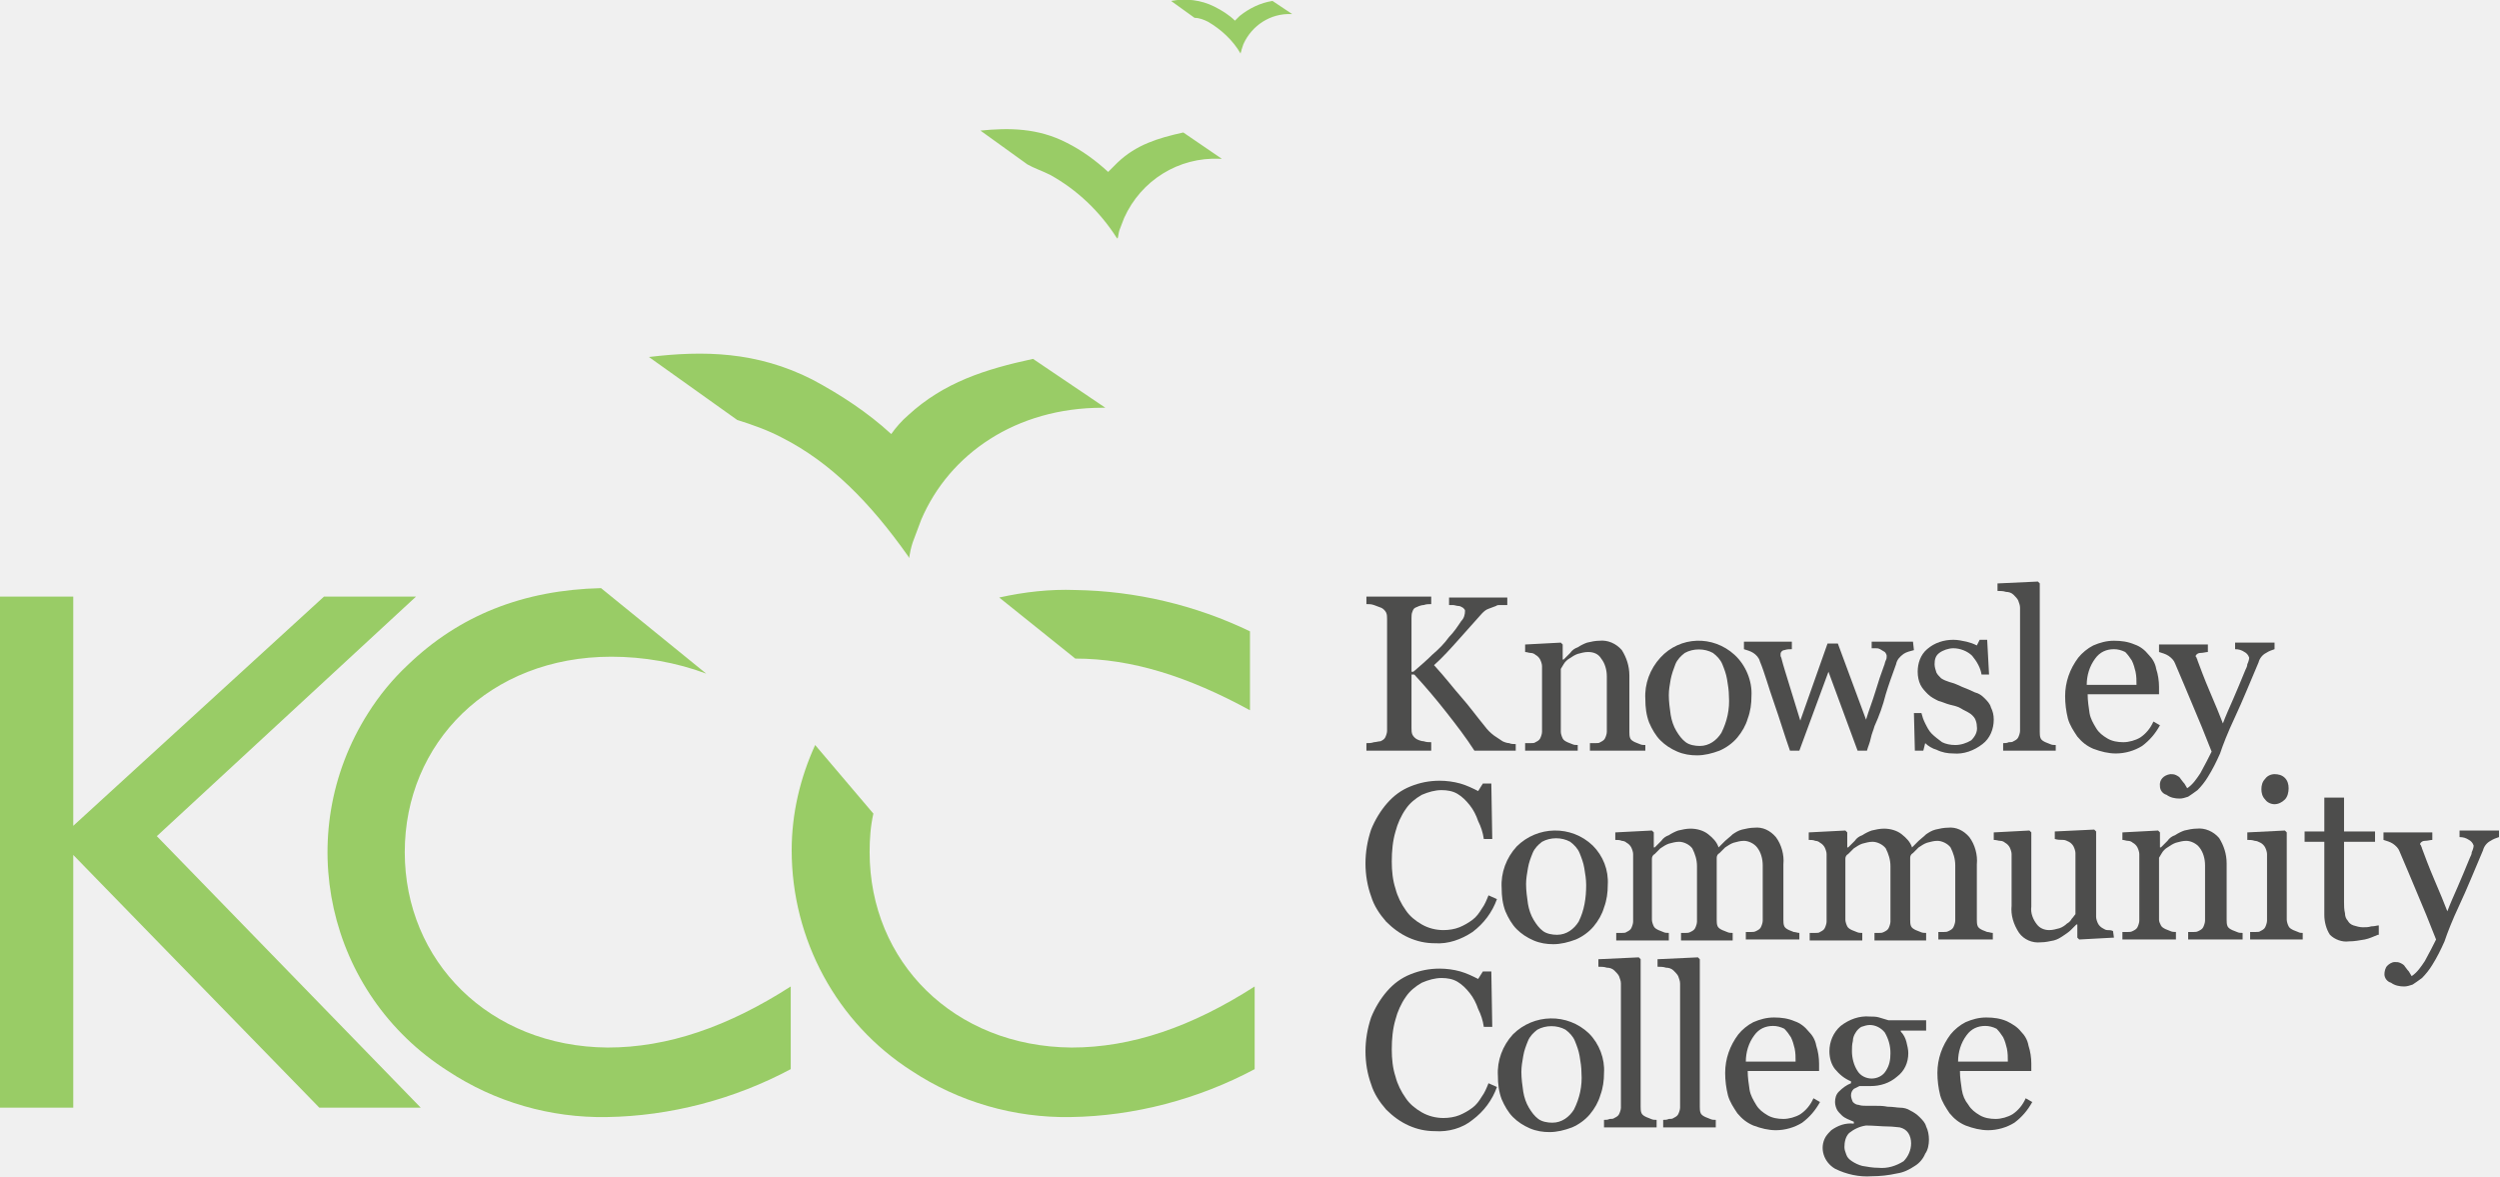
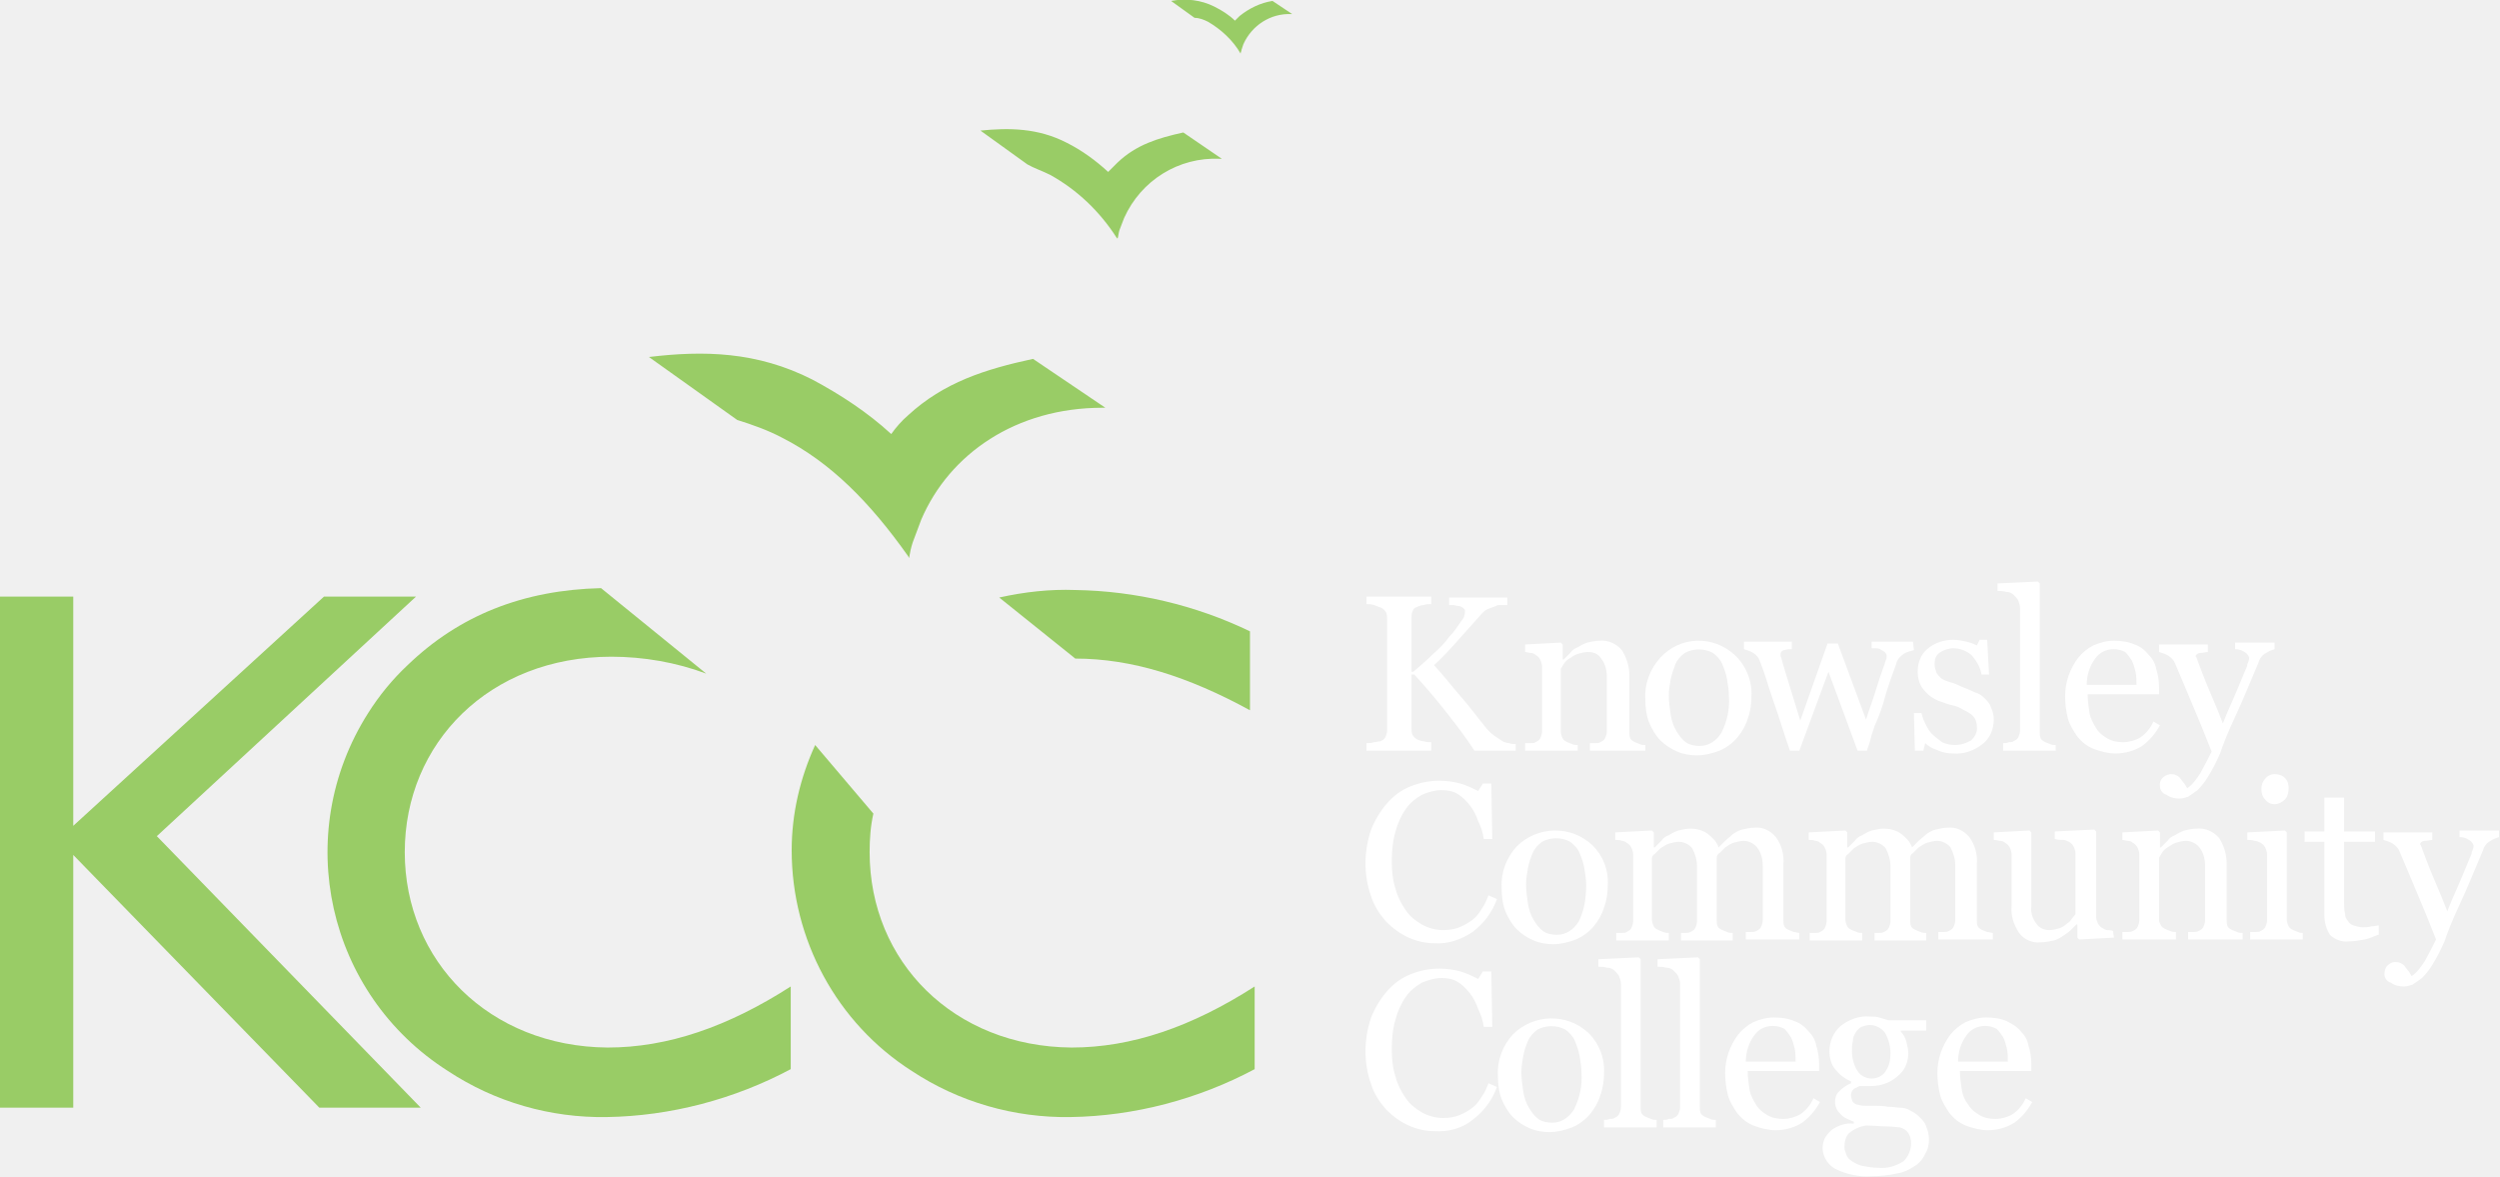
<svg xmlns="http://www.w3.org/2000/svg" version="1.1" id="Layer_1" x="0px" y="0px" viewBox="0 0 266.1 125.2" style="enable-background:new 0 0 266.1 125.2;" xml:space="preserve">
  <style type="text/css">
	.st0{fill:#99CC66;}
- 	.st1{fill:#4D4D4C;}
+ 	.st1{fill:#FFFFFF;}
</style>
  <path class="st0" d="M137.6,1.5h-0.1c-2.2-0.1-4.2,1.2-5.1,3.2l-0.2,0.6c0,0.1-0.1,0.3-0.1,0.4c-0.8-1.4-2.1-2.6-3.5-3.4  c-0.4-0.2-0.9-0.4-1.4-0.4l-2.5-1.8c1.6-0.3,3.2-0.1,4.6,0.6c0.8,0.4,1.6,0.9,2.2,1.5l0.5-0.5c1-0.8,2.2-1.4,3.5-1.6L137.6,1.5z" />
  <path class="st0" d="M133.6,105v8.8c-6,3.2-12.8,5-19.6,5.1c-6,0.1-11.9-1.6-16.9-4.9c-8-5.1-12.8-14-12.8-23.5  c0-3.9,0.9-7.7,2.5-11.2l6.2,7.3c-0.3,1.3-0.4,2.7-0.4,4.1c0,11.7,9,20.7,21.5,20.8C120.5,111.5,126.9,109.3,133.6,105z" />
  <path class="st0" d="M133.1,67.2v8.4c-6.6-3.6-12.6-5.5-18.6-5.5l-8.1-6.5c2.7-0.6,5.4-0.9,8.1-0.8  C120.9,62.9,127.3,64.4,133.1,67.2z" />
  <path class="st0" d="M130.1,16.9h-0.2c-4.4-0.2-8.4,2.3-10.2,6.3l-0.5,1.3c-0.1,0.3-0.1,0.6-0.2,0.9l-0.1-0.1  c-1.8-2.8-4.2-5.1-7.1-6.7c-0.8-0.4-1.7-0.7-2.4-1.1l-5-3.6c3-0.3,6.1-0.3,9.2,1.3c1.6,0.8,3.1,1.9,4.4,3.1l1-1c2-1.9,4.3-2.6,7-3.2  L130.1,16.9z" />
  <path class="st0" d="M117.7,43.4h-0.3c-9.2,0-16.3,4.9-19.3,11.9l-0.9,2.4c-0.2,0.6-0.3,1.1-0.4,1.7l-0.1-0.2  c-4.1-5.8-8.3-10-13.4-12.6c-1.5-0.8-3.2-1.4-4.8-1.9L69.1,38c5.8-0.7,11.5-0.6,17.4,2.4c3,1.6,5.9,3.5,8.4,5.8  c0.5-0.7,1.1-1.4,1.8-2c3.8-3.5,8.2-4.9,13.3-6L117.7,43.4z" />
  <path class="st0" d="M84.2,105v8.8c-6,3.2-12.8,5-19.6,5.1c-6,0.1-11.9-1.6-16.9-4.9c-12.9-8.2-16.7-25.2-8.5-38.1  c1.2-1.9,2.6-3.6,4.2-5.1c5.5-5.3,12.3-8,20.6-8.2l11.2,9.1c-3.2-1.2-6.7-1.8-10.1-1.8c-13,0-22,9.2-22,20.8s9,20.7,21.6,20.8  C71.1,111.5,77.5,109.3,84.2,105z" />
  <polygon class="st0" points="16.7,89 44.8,117.9 34,117.9 7.8,91 7.8,117.9 0,117.9 0,63.5 7.8,63.5 7.8,87.9 34.5,63.5 44.3,63.5   " />
  <path class="st1" d="M161.6,79.9H157c-0.9-1.4-1.9-2.7-3-4.1s-2.2-2.7-3.4-4h-0.3v5.7c0,0.2,0,0.5,0.1,0.7s0.3,0.4,0.5,0.5  s0.5,0.2,0.7,0.2c0.3,0.1,0.5,0.1,0.8,0.1v0.9h-6.9v-0.8c0.3,0,0.5,0,0.8-0.1c0.2,0,0.5-0.1,0.7-0.1c0.2-0.1,0.4-0.2,0.5-0.4  c0.1-0.2,0.2-0.5,0.2-0.7V65.9c0-0.2,0-0.5-0.1-0.7s-0.3-0.4-0.5-0.5c-0.3-0.1-0.5-0.2-0.8-0.3c-0.3-0.1-0.5-0.1-0.8-0.1v-0.8h6.9  v0.8c-0.3,0-0.5,0-0.8,0.1c-0.2,0-0.5,0.1-0.7,0.2c-0.3,0.1-0.4,0.2-0.5,0.5c-0.1,0.2-0.1,0.5-0.1,0.7v5.7h0.2  c0.7-0.6,1.4-1.2,2-1.8c0.7-0.6,1.3-1.2,1.8-1.9c0.5-0.5,0.9-1.1,1.3-1.7c0.3-0.3,0.4-0.7,0.4-1.1c0-0.1-0.1-0.2-0.2-0.3  c-0.2-0.1-0.3-0.2-0.5-0.2s-0.4-0.1-0.6-0.1h-0.4v-0.8h6.2v0.8h-0.8c-0.1,0-0.3,0-0.4,0.1c-0.3,0.1-0.5,0.2-0.8,0.3  c-0.3,0.1-0.5,0.3-0.7,0.5l-2.5,2.8c-0.8,0.9-1.7,1.9-2.6,2.7c1.2,1.3,2.1,2.5,2.9,3.4s1.6,2,2.5,3.1c0.3,0.4,0.6,0.7,1,1l0.9,0.6  c0.2,0.1,0.5,0.2,0.7,0.2c0.2,0.1,0.5,0.1,0.7,0.1v0.7L161.6,79.9L161.6,79.9z" />
  <path class="st1" d="M174.9,79.9h-5.6v-0.8h0.6c0.2,0,0.4,0,0.5-0.1c0.2-0.1,0.4-0.2,0.5-0.4c0.1-0.2,0.2-0.5,0.2-0.7V72  c0-0.7-0.2-1.4-0.6-1.9c-0.3-0.5-0.8-0.7-1.4-0.7c-0.4,0-0.7,0.1-1.1,0.2c-0.3,0.1-0.6,0.3-0.9,0.5c-0.2,0.1-0.5,0.4-0.6,0.6  s-0.2,0.3-0.3,0.5v6.7c0,0.2,0.1,0.5,0.2,0.7c0.1,0.2,0.3,0.3,0.5,0.4s0.3,0.1,0.5,0.2s0.4,0.1,0.6,0.1v0.6h-5.6v-0.8h0.6  c0.2,0,0.4,0,0.5-0.1c0.2-0.1,0.4-0.2,0.5-0.4c0.1-0.2,0.2-0.5,0.2-0.7v-7c0-0.2-0.1-0.5-0.2-0.7c-0.1-0.2-0.3-0.4-0.5-0.5  c-0.1-0.1-0.3-0.2-0.5-0.2s-0.4-0.1-0.6-0.1v-0.8l3.8-0.2l0.2,0.2v1.6h0.1l0.7-0.7c0.2-0.3,0.5-0.5,0.8-0.6c0.3-0.2,0.7-0.4,1-0.5  c0.4-0.1,0.9-0.2,1.3-0.2c0.9-0.1,1.8,0.3,2.4,1c0.5,0.8,0.8,1.7,0.8,2.7v6c0,0.2,0,0.5,0.1,0.7s0.3,0.3,0.5,0.4s0.3,0.1,0.5,0.2  s0.4,0.1,0.6,0.1v0.6L174.9,79.9L174.9,79.9z" />
  <path class="st1" d="M186.5,74.1c0,0.8-0.1,1.6-0.4,2.4c-0.2,0.7-0.6,1.4-1.1,2s-1.2,1.1-1.9,1.4c-0.8,0.3-1.6,0.5-2.4,0.5  c-0.7,0-1.4-0.1-2.1-0.4c-0.7-0.3-1.3-0.7-1.8-1.2s-0.9-1.2-1.2-1.9c-0.3-0.8-0.4-1.6-0.4-2.5c-0.1-1.6,0.5-3.2,1.6-4.4  c2.1-2.3,5.6-2.4,7.9-0.3C185.9,70.8,186.6,72.5,186.5,74.1z M184.1,74.1c0-0.6-0.1-1.2-0.2-1.8c-0.1-0.6-0.3-1.1-0.5-1.6  s-0.6-0.9-1-1.2c-0.9-0.5-2.1-0.5-3,0c-0.4,0.3-0.8,0.7-1,1.2s-0.4,1.1-0.5,1.6c-0.1,0.6-0.2,1.1-0.2,1.7c0,0.7,0.1,1.4,0.2,2.1  c0.1,0.6,0.3,1.2,0.6,1.7s0.6,0.9,1,1.2c0.4,0.3,1,0.4,1.5,0.4c1,0,1.8-0.6,2.3-1.4C183.9,76.8,184.2,75.5,184.1,74.1z" />
  <path class="st1" d="M203.8,69.2c-0.4,0.1-0.8,0.2-1.1,0.4c-0.4,0.3-0.7,0.6-0.8,1.1c-0.4,1.1-0.8,2.2-1.1,3.2  c-0.3,1.2-0.7,2.3-1.2,3.4c-0.1,0.4-0.3,0.8-0.4,1.3s-0.3,0.9-0.4,1.3h-1l-3.1-8.4l-3.1,8.4h-1c-0.6-1.7-1.1-3.4-1.7-5.1  s-1-3.2-1.5-4.4c-0.1-0.4-0.4-0.7-0.7-0.9c-0.3-0.2-0.7-0.3-1-0.4v-0.8h5.1v0.8c-0.3,0-0.5,0-0.8,0.1c-0.2,0-0.4,0.2-0.4,0.4v0.2  c0,0.1,0.1,0.2,0.1,0.3c0.2,0.8,0.5,1.7,0.8,2.7s0.7,2.3,1.2,3.9l2.9-8.2h1.1l3,8.1c0.3-1,0.7-2,1-3s0.6-1.9,0.9-2.7  c0.1-0.2,0.1-0.4,0.2-0.6c0.1-0.2,0.1-0.3,0.1-0.5c0-0.1-0.1-0.3-0.2-0.4c-0.2-0.1-0.3-0.2-0.5-0.3c-0.2-0.1-0.3-0.1-0.5-0.1h-0.4  v-0.7h4.4L203.8,69.2L203.8,69.2L203.8,69.2z" />
  <path class="st1" d="M211.3,74.3c0.3,0.3,0.6,0.6,0.7,1c0.2,0.4,0.3,0.8,0.3,1.3c0,1-0.4,2-1.2,2.6c-0.9,0.7-2,1.1-3.1,1  c-0.6,0-1.2-0.1-1.8-0.4c-0.4-0.1-0.9-0.4-1.2-0.7l-0.2,0.8h-0.9l-0.1-4h0.8c0.1,0.4,0.2,0.7,0.4,1.1s0.4,0.8,0.7,1.1  c0.3,0.3,0.7,0.6,1.1,0.9c0.4,0.2,0.9,0.3,1.4,0.3c0.6,0,1.2-0.2,1.7-0.5c0.4-0.4,0.7-0.9,0.6-1.5c0-0.3-0.1-0.6-0.2-0.8  c-0.1-0.2-0.4-0.5-0.6-0.6c-0.3-0.2-0.6-0.3-0.9-0.5s-0.8-0.3-1.2-0.4s-0.8-0.3-1.2-0.4c-0.4-0.2-0.8-0.4-1.1-0.7  c-0.3-0.3-0.6-0.6-0.8-1s-0.3-0.9-0.3-1.4c0-0.9,0.3-1.8,1-2.4c0.8-0.7,1.8-1,2.8-1c0.5,0,0.9,0.1,1.4,0.2c0.4,0.1,0.7,0.2,1.1,0.4  l0.3-0.6h0.8l0.2,3.7H211c-0.1-0.7-0.5-1.4-1-2c-0.5-0.5-1.3-0.8-2-0.8c-0.5,0-1.1,0.2-1.5,0.5s-0.5,0.7-0.5,1.2  c0,0.3,0.1,0.6,0.2,0.9c0.1,0.2,0.3,0.4,0.5,0.6c0.3,0.2,0.6,0.3,0.9,0.4c0.4,0.1,0.9,0.3,1.3,0.5c0.5,0.2,1,0.4,1.4,0.6  C210.7,73.8,211,74,211.3,74.3z" />
  <path class="st1" d="M218.9,79.9h-5.6v-0.8c0.2,0,0.4,0,0.6-0.1c0.2,0,0.4,0,0.5-0.1c0.2-0.1,0.4-0.2,0.5-0.4  c0.1-0.2,0.2-0.5,0.2-0.7V64.7c0-0.3-0.1-0.5-0.2-0.8c-0.1-0.2-0.3-0.4-0.5-0.6c-0.2-0.2-0.5-0.3-0.8-0.3c-0.3-0.1-0.6-0.1-0.9-0.1  v-0.8l4.3-0.2l0.2,0.2v15.8c0,0.2,0,0.5,0.1,0.7s0.3,0.3,0.5,0.4s0.3,0.1,0.5,0.2s0.4,0.1,0.6,0.1L218.9,79.9L218.9,79.9L218.9,79.9  z" />
  <path class="st1" d="M230,77.2c-0.5,0.9-1.1,1.6-1.9,2.2c-0.8,0.5-1.8,0.8-2.8,0.8c-0.8,0-1.6-0.2-2.4-0.5c-0.7-0.3-1.2-0.7-1.7-1.3  c-0.4-0.6-0.8-1.2-1-1.9c-0.2-0.8-0.3-1.6-0.3-2.4c0-1.5,0.5-2.9,1.4-4.1c0.4-0.5,1-1,1.6-1.3c0.7-0.3,1.4-0.5,2.2-0.5  s1.5,0.1,2.2,0.4c0.6,0.2,1.1,0.6,1.5,1.1c0.4,0.4,0.7,0.9,0.8,1.5c0.2,0.6,0.3,1.3,0.3,1.9v0.8h-7.6c0,0.7,0.1,1.3,0.2,2  c0.1,0.6,0.4,1.1,0.7,1.6s0.7,0.8,1.2,1.1c0.5,0.3,1.1,0.4,1.7,0.4c0.6,0,1.3-0.2,1.8-0.5c0.6-0.4,1.1-1,1.4-1.7L230,77.2z   M227.5,72.9c0-0.5,0-0.9-0.1-1.4c-0.1-0.4-0.2-0.8-0.4-1.2c-0.2-0.3-0.4-0.6-0.7-0.9c-0.4-0.2-0.8-0.3-1.2-0.3c-0.8,0-1.5,0.3-2,1  c-0.6,0.8-0.9,1.8-0.9,2.8H227.5L227.5,72.9z" />
  <path class="st1" d="M230,83.7c-0.1-0.7,0.4-1.2,1.1-1.3l0,0c0.2,0,0.4,0,0.6,0.1c0.2,0.1,0.4,0.2,0.5,0.4c0.1,0.1,0.2,0.3,0.4,0.5  c0.1,0.2,0.2,0.3,0.3,0.5c0.6-0.4,1-1,1.4-1.6c0.5-0.9,0.9-1.7,1.2-2.3c-0.7-1.8-1.4-3.5-2-4.9s-1.2-2.9-1.9-4.5  c-0.1-0.3-0.4-0.6-0.7-0.8c-0.3-0.2-0.7-0.3-1-0.4v-0.8h5.2v0.8c-0.2,0-0.5,0.1-0.8,0.1c-0.2,0-0.4,0.1-0.5,0.3c0,0.1,0,0.1,0.1,0.2  c0,0.1,0.1,0.2,0.1,0.3c0.3,0.8,0.7,1.9,1.3,3.3s1.1,2.6,1.4,3.4c0.3-0.8,0.7-1.7,1.1-2.6s0.8-1.9,1.3-3.1c0.1-0.2,0.2-0.4,0.2-0.6  c0.1-0.2,0.2-0.5,0.2-0.7c-0.1-0.3-0.3-0.5-0.5-0.6c-0.3-0.2-0.6-0.3-1-0.3v-0.7h4.2v0.7c-0.3,0.1-0.6,0.2-0.9,0.4  c-0.4,0.2-0.7,0.6-0.8,1c-0.9,2.1-1.7,4.1-2.5,5.8s-1.3,3-1.6,3.9c-0.4,0.9-0.8,1.7-1.3,2.5c-0.3,0.5-0.7,1-1.1,1.4  c-0.4,0.3-0.7,0.5-1,0.7c-0.3,0.1-0.6,0.2-0.9,0.2c-0.5,0-1-0.1-1.4-0.4C230.3,84.5,230,84.1,230,83.7z" />
  <path class="st1" d="M152.8,100.4c-1,0-1.9-0.2-2.8-0.6c-0.9-0.4-1.7-1-2.4-1.7c-0.7-0.8-1.3-1.7-1.6-2.7c-0.4-1.1-0.6-2.3-0.6-3.5  s0.2-2.4,0.6-3.6c0.4-1,1-2,1.7-2.8s1.5-1.4,2.5-1.8s2-0.6,3.1-0.6c0.7,0,1.5,0.1,2.2,0.3c0.7,0.2,1.3,0.5,1.9,0.8l0.5-0.8h0.9  l0.1,5.9H158c-0.1-0.7-0.3-1.3-0.6-1.9c-0.2-0.6-0.5-1.2-0.9-1.7s-0.8-0.9-1.3-1.2c-0.5-0.3-1.1-0.4-1.7-0.4c-0.7,0-1.4,0.2-2.1,0.5  c-0.7,0.4-1.3,0.9-1.7,1.5c-0.5,0.7-0.9,1.6-1.1,2.4c-0.3,1-0.4,2.1-0.4,3.2c0,1,0.1,2,0.4,2.9c0.2,0.8,0.6,1.6,1.1,2.3  c0.4,0.6,1,1.1,1.7,1.5s1.5,0.6,2.3,0.6c0.6,0,1.2-0.1,1.7-0.3c0.5-0.2,1-0.5,1.4-0.8s0.7-0.7,1-1.2c0.3-0.4,0.5-0.9,0.7-1.4  l0.9,0.4c-0.5,1.4-1.4,2.6-2.6,3.5C155.6,100,154.2,100.5,152.8,100.4z" />
  <path class="st1" d="M171.2,94.2c0,0.8-0.1,1.6-0.4,2.4c-0.2,0.7-0.6,1.4-1.1,2s-1.2,1.1-1.9,1.4c-0.8,0.3-1.6,0.5-2.4,0.5  c-0.7,0-1.4-0.1-2.1-0.4c-0.7-0.3-1.3-0.7-1.8-1.2s-0.9-1.2-1.2-1.9c-0.3-0.8-0.4-1.6-0.4-2.5c-0.1-1.6,0.5-3.2,1.6-4.4  c2.2-2.2,5.8-2.3,8.1-0.1C170.7,91.1,171.3,92.6,171.2,94.2z M168.9,94.2c0-0.6-0.1-1.2-0.2-1.8c-0.1-0.6-0.3-1.1-0.5-1.6  s-0.6-0.9-1-1.2c-0.9-0.5-2.1-0.5-3,0c-0.4,0.3-0.8,0.7-1,1.2s-0.4,1-0.5,1.6s-0.2,1.1-0.2,1.7c0,0.7,0.1,1.4,0.2,2.1  c0.1,0.6,0.3,1.2,0.6,1.7s0.6,0.9,1,1.2c0.4,0.3,1,0.4,1.5,0.4c1,0,1.8-0.6,2.3-1.4C168.7,96.9,168.9,95.6,168.9,94.2z" />
  <path class="st1" d="M191.5,100h-5.6v-0.8h0.6c0.2,0,0.3,0,0.5-0.1s0.4-0.2,0.5-0.4c0.1-0.2,0.2-0.5,0.2-0.7v-5.9  c0-0.7-0.2-1.4-0.6-1.9c-0.3-0.4-0.9-0.7-1.4-0.7c-0.4,0-0.7,0.1-1.1,0.2c-0.3,0.1-0.6,0.3-0.9,0.5l-0.6,0.6  c-0.2,0.1-0.3,0.3-0.3,0.5v6.6c0,0.2,0,0.5,0.1,0.7s0.3,0.3,0.5,0.4s0.3,0.1,0.5,0.2s0.4,0.1,0.6,0.1v0.8H179v-0.8h0.5  c0.2,0,0.3,0,0.5-0.1s0.4-0.2,0.5-0.4c0.1-0.2,0.2-0.5,0.2-0.7v-5.9c0-0.7-0.2-1.3-0.5-1.9c-0.3-0.4-0.9-0.7-1.4-0.7  c-0.4,0-0.7,0.1-1.1,0.2c-0.3,0.1-0.6,0.3-0.9,0.5l-0.6,0.6c-0.2,0.1-0.3,0.3-0.3,0.5v6.5c0,0.2,0.1,0.5,0.2,0.7  c0.1,0.2,0.3,0.3,0.5,0.4s0.3,0.1,0.5,0.2s0.4,0.1,0.6,0.1v0.8h-5.6v-0.8h0.6c0.2,0,0.4,0,0.5-0.1c0.2-0.1,0.4-0.2,0.5-0.4  c0.1-0.2,0.2-0.5,0.2-0.7v-7.2c0-0.2-0.1-0.5-0.2-0.7c-0.1-0.2-0.3-0.4-0.5-0.5c-0.1-0.1-0.3-0.2-0.5-0.2c-0.2-0.1-0.5-0.1-0.7-0.1  v-0.8l3.9-0.2l0.2,0.2v1.6h0.1l0.7-0.7c0.2-0.3,0.5-0.5,0.8-0.6c0.3-0.2,0.7-0.4,1-0.5c0.4-0.1,0.9-0.2,1.3-0.2  c0.7,0,1.4,0.2,1.9,0.6s0.9,0.8,1.1,1.4l0.7-0.7c0.2-0.2,0.5-0.4,0.8-0.7c0.3-0.2,0.6-0.4,1-0.5s0.9-0.2,1.3-0.2  c0.9-0.1,1.7,0.3,2.3,1c0.6,0.8,0.9,1.9,0.8,2.9v5.9c0,0.2,0,0.5,0.1,0.7s0.3,0.3,0.5,0.4s0.3,0.1,0.5,0.2c0.2,0,0.4,0.1,0.6,0.1  v0.7H191.5z" />
  <path class="st1" d="M212,100h-5.6v-0.8h0.6c0.2,0,0.3,0,0.5-0.1s0.4-0.2,0.5-0.4c0.1-0.2,0.2-0.5,0.2-0.7v-5.9  c0-0.7-0.2-1.3-0.5-1.9c-0.3-0.4-0.9-0.7-1.4-0.7c-0.4,0-0.7,0.1-1.1,0.2c-0.3,0.1-0.6,0.3-0.9,0.5l-0.6,0.6  c-0.2,0.1-0.3,0.3-0.3,0.5v6.6c0,0.2,0,0.5,0.1,0.7s0.3,0.3,0.5,0.4s0.3,0.1,0.5,0.2s0.4,0.1,0.6,0.1v0.8h-5.5v-0.8h0.5  c0.2,0,0.3,0,0.5-0.1s0.4-0.2,0.5-0.4c0.1-0.2,0.2-0.5,0.2-0.7v-5.9c0-0.7-0.2-1.3-0.5-1.9c-0.3-0.4-0.9-0.7-1.4-0.7  c-0.4,0-0.7,0.1-1.1,0.2c-0.3,0.1-0.6,0.3-0.9,0.5l-0.6,0.6c-0.2,0.1-0.3,0.3-0.3,0.5v6.5c0,0.2,0.1,0.5,0.2,0.7  c0.1,0.2,0.3,0.3,0.5,0.4s0.3,0.1,0.5,0.2s0.4,0.1,0.6,0.1v0.8h-5.6v-0.8h0.6c0.2,0,0.4,0,0.5-0.1c0.2-0.1,0.4-0.2,0.5-0.4  c0.1-0.2,0.2-0.5,0.2-0.7v-7.2c0-0.2-0.1-0.5-0.2-0.7c-0.1-0.2-0.3-0.4-0.5-0.5c-0.1-0.1-0.3-0.2-0.5-0.2c-0.2-0.1-0.5-0.1-0.7-0.1  v-0.8l3.9-0.2l0.2,0.2v1.6h0.1l0.7-0.7c0.2-0.3,0.5-0.5,0.8-0.6c0.3-0.2,0.7-0.4,1-0.5c0.4-0.1,0.9-0.2,1.3-0.2  c0.7,0,1.4,0.2,1.9,0.6s0.9,0.8,1.1,1.4l0.7-0.7c0.2-0.2,0.5-0.4,0.8-0.7c0.3-0.2,0.6-0.4,1-0.5s0.9-0.2,1.3-0.2  c0.9-0.1,1.7,0.3,2.3,1c0.6,0.8,0.9,1.9,0.8,2.9v5.9c0,0.2,0,0.5,0.1,0.7s0.3,0.3,0.5,0.4s0.3,0.1,0.5,0.2c0.2,0,0.4,0.1,0.6,0.1  v0.7H212z" />
  <path class="st1" d="M225.1,99.8l-3.7,0.2l-0.2-0.2v-1.4h-0.1l-0.6,0.6c-0.2,0.2-0.5,0.4-0.8,0.6s-0.6,0.4-1,0.5  c-0.5,0.1-0.9,0.2-1.4,0.2c-0.9,0.1-1.8-0.3-2.3-1c-0.6-0.9-0.9-1.9-0.8-2.9v-5.5c0-0.2-0.1-0.5-0.2-0.7c-0.1-0.2-0.3-0.4-0.5-0.5  c-0.1-0.1-0.3-0.2-0.5-0.2s-0.4-0.1-0.7-0.1v-0.8l3.8-0.2l0.2,0.2v7.9c-0.1,0.7,0.2,1.4,0.6,1.9c0.3,0.4,0.8,0.6,1.3,0.6  c0.4,0,0.7-0.1,1.1-0.2c0.3-0.1,0.6-0.3,0.8-0.5c0.2-0.1,0.4-0.3,0.5-0.5c0.2-0.2,0.3-0.4,0.4-0.5v-6.5c0-0.2-0.1-0.5-0.2-0.7  c-0.1-0.2-0.3-0.4-0.5-0.5s-0.4-0.2-0.6-0.2c-0.3,0-0.6,0-0.9-0.1v-0.8l4.2-0.2l0.2,0.2v9.1c0,0.2,0.1,0.5,0.2,0.7  c0.1,0.2,0.3,0.4,0.5,0.5s0.3,0.2,0.5,0.2s0.4,0,0.6,0.1L225.1,99.8L225.1,99.8L225.1,99.8z" />
  <path class="st1" d="M238.7,100H233v-0.8h0.6c0.2,0,0.3,0,0.5-0.1s0.4-0.2,0.5-0.4c0.1-0.2,0.2-0.5,0.2-0.7v-5.9  c0-0.7-0.2-1.4-0.6-1.9c-0.3-0.4-0.9-0.7-1.4-0.7c-0.4,0-0.7,0.1-1.1,0.2c-0.3,0.1-0.6,0.3-0.9,0.5c-0.2,0.1-0.5,0.4-0.6,0.6  s-0.2,0.3-0.3,0.5v6.6c0,0.2,0.1,0.4,0.2,0.6c0.1,0.2,0.3,0.3,0.5,0.4s0.3,0.1,0.5,0.2s0.4,0.1,0.6,0.1v0.8H226v-0.8h0.6  c0.2,0,0.3,0,0.5-0.1s0.4-0.2,0.5-0.4c0.1-0.2,0.2-0.5,0.2-0.7v-7.1c0-0.2-0.1-0.5-0.2-0.7c-0.1-0.2-0.3-0.4-0.5-0.5  c-0.1-0.1-0.3-0.2-0.5-0.2s-0.4-0.1-0.6-0.1v-0.8l3.8-0.2l0.2,0.2v1.6h0.1l0.7-0.7c0.2-0.3,0.5-0.5,0.8-0.6c0.3-0.2,0.7-0.4,1-0.5  c0.4-0.1,0.9-0.2,1.3-0.2c0.9-0.1,1.8,0.3,2.4,1c0.5,0.8,0.8,1.7,0.8,2.7v6c0,0.2,0,0.5,0.1,0.7s0.3,0.3,0.5,0.4s0.3,0.1,0.5,0.2  s0.4,0.1,0.6,0.1v0.7L238.7,100L238.7,100z" />
  <path class="st1" d="M245.2,100h-5.6v-0.8h0.6c0.2,0,0.4,0,0.5-0.1c0.2-0.1,0.4-0.2,0.5-0.4c0.1-0.2,0.2-0.5,0.2-0.7v-7.1  c0-0.2-0.1-0.5-0.2-0.7c-0.1-0.2-0.3-0.4-0.5-0.5s-0.4-0.2-0.6-0.2c-0.3-0.1-0.5-0.1-0.8-0.1v-0.8l4-0.2l0.2,0.2v9.3  c0,0.2,0.1,0.5,0.2,0.7c0.1,0.2,0.3,0.3,0.5,0.4s0.3,0.1,0.5,0.2s0.3,0.1,0.5,0.1L245.2,100L245.2,100L245.2,100z M243.7,83.9  c0,0.4-0.1,0.9-0.4,1.2c-0.3,0.3-0.7,0.5-1.1,0.5c-0.4,0-0.8-0.2-1-0.5c-0.3-0.3-0.4-0.7-0.4-1.1s0.1-0.8,0.4-1.1  c0.2-0.3,0.6-0.5,1-0.5s0.8,0.1,1.1,0.4C243.6,83.1,243.7,83.5,243.7,83.9L243.7,83.9z" />
  <path class="st1" d="M253.2,99.5c-0.5,0.2-0.9,0.4-1.4,0.5c-0.6,0.1-1.1,0.2-1.7,0.2c-0.7,0.1-1.5-0.2-2-0.7  c-0.4-0.6-0.6-1.4-0.6-2.1v-7.8h-2.1v-1.1h2.1v-3.6h2.1v3.6h3.3v1.1h-3.3V96c0,0.4,0,0.8,0.1,1.2c0,0.3,0.1,0.6,0.3,0.8  c0.1,0.2,0.3,0.4,0.6,0.5s0.7,0.2,1,0.2s0.6,0,0.9-0.1c0.4,0,0.6-0.1,0.8-0.1v1H253.2L253.2,99.5z" />
  <path class="st1" d="M253.9,103.7c0-0.3,0.1-0.7,0.3-0.9c0.2-0.2,0.5-0.4,0.8-0.4c0.2,0,0.4,0,0.6,0.1c0.2,0.1,0.4,0.2,0.5,0.4  c0.1,0.1,0.2,0.3,0.4,0.5c0.1,0.2,0.2,0.3,0.3,0.5c0.6-0.4,1-1,1.4-1.6c0.5-0.9,0.9-1.7,1.2-2.3c-0.7-1.8-1.4-3.5-2-4.9  s-1.2-2.9-1.9-4.5c-0.1-0.3-0.4-0.6-0.7-0.8c-0.3-0.2-0.7-0.3-1-0.4v-0.8h5.2v0.8c-0.2,0-0.5,0.1-0.8,0.1c-0.2,0-0.4,0.1-0.5,0.3  c0,0.1,0,0.1,0.1,0.2c0,0.1,0.1,0.2,0.1,0.3c0.3,0.8,0.7,1.9,1.3,3.3s1.1,2.6,1.4,3.4c0.3-0.8,0.7-1.7,1.1-2.6s0.8-1.9,1.3-3.1  c0.1-0.2,0.2-0.4,0.2-0.6c0.1-0.2,0.2-0.5,0.2-0.7c-0.1-0.3-0.3-0.5-0.5-0.6c-0.3-0.2-0.6-0.3-1-0.3v-0.7h4.2v0.7  c-0.3,0.1-0.6,0.2-0.9,0.4c-0.4,0.2-0.7,0.6-0.8,1c-0.9,2.1-1.7,4.1-2.5,5.8s-1.3,3-1.6,3.9c-0.4,0.9-0.8,1.7-1.3,2.5  c-0.3,0.5-0.7,1-1.1,1.4c-0.4,0.3-0.7,0.5-1,0.7c-0.3,0.1-0.6,0.2-0.9,0.2c-0.5,0-1-0.1-1.4-0.4  C254.2,104.5,253.9,104.1,253.9,103.7z" />
  <path class="st1" d="M152.8,120.4c-1,0-1.9-0.2-2.8-0.6c-0.9-0.4-1.7-1-2.4-1.7c-0.7-0.8-1.3-1.7-1.6-2.7c-0.4-1.1-0.6-2.3-0.6-3.5  s0.2-2.4,0.6-3.6c0.4-1,1-2,1.7-2.8s1.5-1.4,2.5-1.8s2-0.6,3.1-0.6c0.7,0,1.5,0.1,2.2,0.3c0.7,0.2,1.3,0.5,1.9,0.8l0.5-0.8h0.9  l0.1,5.9H158c-0.1-0.7-0.3-1.3-0.6-1.9c-0.2-0.6-0.5-1.2-0.9-1.7s-0.8-0.9-1.3-1.2c-0.5-0.3-1.1-0.4-1.7-0.4c-0.7,0-1.4,0.2-2.1,0.5  c-0.7,0.4-1.3,0.9-1.7,1.5c-0.5,0.7-0.9,1.6-1.1,2.4c-0.3,1-0.4,2.1-0.4,3.2c0,1,0.1,2,0.4,2.9c0.2,0.8,0.6,1.6,1.1,2.3  c0.4,0.6,1,1.1,1.7,1.5s1.5,0.6,2.3,0.6c0.6,0,1.2-0.1,1.7-0.3c0.5-0.2,1-0.5,1.4-0.8s0.7-0.7,1-1.2c0.3-0.4,0.5-0.9,0.7-1.4  l0.9,0.4c-0.5,1.4-1.4,2.6-2.6,3.5C155.7,120.1,154.2,120.5,152.8,120.4z" />
  <path class="st1" d="M170.8,114.2c0,0.8-0.1,1.6-0.4,2.4c-0.2,0.7-0.6,1.4-1.1,2s-1.2,1.1-1.9,1.4c-0.8,0.3-1.6,0.5-2.4,0.5  c-0.7,0-1.4-0.1-2.1-0.4c-0.7-0.3-1.3-0.7-1.8-1.2s-0.9-1.2-1.2-1.9c-0.3-0.8-0.4-1.6-0.4-2.5c-0.1-1.6,0.5-3.2,1.6-4.4  c2.2-2.2,5.8-2.3,8.1-0.1C170.3,111.1,170.9,112.7,170.8,114.2z M168.4,114.2c0-0.6-0.1-1.2-0.2-1.8c-0.1-0.6-0.3-1.1-0.5-1.6  s-0.6-0.9-1-1.2c-0.9-0.5-2.1-0.5-3,0c-0.4,0.3-0.8,0.7-1,1.2s-0.4,1-0.5,1.6s-0.2,1.1-0.2,1.7c0,0.7,0.1,1.4,0.2,2.1  c0.1,0.6,0.3,1.2,0.6,1.7s0.6,0.9,1,1.2c0.4,0.3,1,0.4,1.5,0.4c1,0,1.8-0.6,2.3-1.4C168.2,116.9,168.5,115.6,168.4,114.2  L168.4,114.2z" />
  <path class="st1" d="M176.4,120h-5.6v-0.8c0.2,0,0.4,0,0.6-0.1c0.2,0,0.4,0,0.5-0.1c0.2-0.1,0.4-0.2,0.5-0.4  c0.1-0.2,0.2-0.5,0.2-0.7v-13.2c0-0.3-0.1-0.5-0.2-0.8c-0.1-0.2-0.3-0.4-0.5-0.6s-0.5-0.3-0.8-0.3c-0.3-0.1-0.6-0.1-0.9-0.1v-0.8  l4.3-0.2l0.2,0.2v15.7c0,0.2,0,0.5,0.1,0.7s0.3,0.3,0.5,0.4s0.3,0.1,0.5,0.2s0.4,0.1,0.6,0.1L176.4,120L176.4,120L176.4,120z" />
  <path class="st1" d="M182.7,120h-5.6v-0.8c0.2,0,0.4,0,0.6-0.1c0.2,0,0.4,0,0.5-0.1c0.2-0.1,0.4-0.2,0.5-0.4  c0.1-0.2,0.2-0.5,0.2-0.7v-13.2c0-0.3-0.1-0.5-0.2-0.8c-0.1-0.2-0.3-0.4-0.5-0.6s-0.5-0.3-0.8-0.3c-0.3-0.1-0.6-0.1-0.9-0.1v-0.8  l4.3-0.2l0.2,0.2v15.7c0,0.2,0,0.5,0.1,0.7s0.3,0.3,0.5,0.4s0.3,0.1,0.5,0.2s0.4,0.1,0.6,0.1L182.7,120L182.7,120L182.7,120z" />
  <path class="st1" d="M193.8,117.3c-0.5,0.9-1.1,1.6-1.9,2.2c-0.8,0.5-1.8,0.8-2.8,0.8c-0.8,0-1.6-0.2-2.4-0.5  c-0.7-0.3-1.2-0.7-1.7-1.3c-0.4-0.6-0.8-1.2-1-1.9c-0.2-0.8-0.3-1.6-0.3-2.4c0-1.5,0.5-2.9,1.4-4.1c0.4-0.5,1-1,1.6-1.3  c0.7-0.3,1.4-0.5,2.2-0.5s1.5,0.1,2.2,0.4c0.6,0.2,1.1,0.6,1.5,1.1c0.4,0.4,0.7,0.9,0.8,1.5c0.2,0.6,0.3,1.3,0.3,1.9v0.8h-7.6  c0,0.7,0.1,1.3,0.2,2c0.1,0.6,0.4,1.1,0.7,1.6s0.7,0.8,1.2,1.1c0.5,0.3,1.1,0.4,1.7,0.4c0.6,0,1.3-0.2,1.8-0.5  c0.6-0.4,1.1-1,1.4-1.7L193.8,117.3z M191.2,113c0-0.5,0-0.9-0.1-1.4c-0.1-0.4-0.2-0.8-0.4-1.2c-0.2-0.3-0.4-0.6-0.7-0.9  c-0.4-0.2-0.8-0.3-1.2-0.3c-0.8,0-1.5,0.3-2,1c-0.6,0.8-0.9,1.8-0.9,2.8H191.2L191.2,113z" />
  <path class="st1" d="M204.4,118.9c0.3,0.3,0.6,0.6,0.7,1c0.2,0.4,0.3,0.9,0.3,1.4s-0.1,1.1-0.4,1.5c-0.2,0.5-0.6,1-1.1,1.3  c-0.6,0.4-1.2,0.7-1.9,0.8c-0.9,0.2-1.8,0.3-2.7,0.3c-1.3,0.1-2.7-0.2-3.9-0.8c-1.2-0.7-1.7-2.2-1-3.4c0.2-0.3,0.4-0.5,0.6-0.7  c0.7-0.5,1.5-0.8,2.4-0.7v-0.2c-0.2-0.1-0.5-0.2-0.7-0.3c-0.2-0.1-0.4-0.2-0.6-0.4c-0.2-0.2-0.4-0.4-0.5-0.6s-0.2-0.5-0.2-0.8  c0-0.4,0.1-0.8,0.4-1.1c0.4-0.4,0.8-0.7,1.3-0.9v-0.2c-0.7-0.3-1.2-0.7-1.7-1.3c-0.4-0.5-0.6-1.2-0.6-1.9c0-1,0.4-2,1.2-2.7  c0.9-0.7,2-1.1,3.1-1c0.3,0,0.7,0,1,0.1s0.7,0.2,1,0.3h4v1.1h-2.7v0.1c0.3,0.3,0.5,0.7,0.6,1.1s0.2,0.8,0.2,1.2c0,1-0.4,1.9-1.2,2.5  c-0.8,0.7-1.8,1-2.8,1H198l-0.6,0.3c-0.2,0.2-0.3,0.4-0.3,0.7c0,0.2,0.1,0.5,0.2,0.7c0.2,0.2,0.4,0.3,0.6,0.3  c0.3,0.1,0.5,0.1,0.8,0.1h0.9c0.5,0,0.9,0,1.4,0.1c0.6,0,1,0.1,1.3,0.1c0.4,0,0.8,0.1,1.1,0.3C203.8,118.4,204.1,118.6,204.4,118.9z   M203.5,121.7c0-0.4-0.1-0.8-0.3-1.1c-0.2-0.3-0.5-0.5-0.9-0.6c-0.2,0-0.7-0.1-1.3-0.1s-1.5-0.1-2.3-0.1c-0.7,0.1-1.3,0.4-1.8,0.8  c-0.4,0.4-0.5,1-0.5,1.5c0,0.3,0.1,0.5,0.2,0.8c0.1,0.3,0.3,0.5,0.6,0.7s0.7,0.4,1.1,0.5c0.6,0.1,1.1,0.2,1.7,0.2  c1,0.1,1.9-0.2,2.7-0.7C203.2,123.1,203.5,122.4,203.5,121.7z M201.3,112.1c0-0.8-0.2-1.5-0.6-2.2c-0.4-0.5-1-0.8-1.6-0.8  c-0.3,0-0.6,0.1-0.9,0.2c-0.2,0.1-0.5,0.4-0.6,0.6c-0.2,0.3-0.3,0.6-0.3,0.9c-0.1,0.4-0.1,0.7-0.1,1.1c0,0.7,0.2,1.5,0.6,2.1  c0.3,0.5,0.9,0.8,1.5,0.8s1.2-0.3,1.5-0.8C201.2,113.4,201.3,112.8,201.3,112.1z" />
  <path class="st1" d="M216.4,117.3c-0.5,0.9-1.1,1.6-1.9,2.2c-0.8,0.5-1.8,0.8-2.8,0.8c-0.8,0-1.6-0.2-2.4-0.5  c-0.7-0.3-1.2-0.7-1.7-1.3c-0.4-0.6-0.8-1.2-1-1.9c-0.2-0.8-0.3-1.6-0.3-2.4c0-1.5,0.5-2.9,1.4-4.1c0.4-0.5,1-1,1.6-1.3  c0.7-0.3,1.4-0.5,2.2-0.5s1.5,0.1,2.2,0.4c0.6,0.3,1.1,0.6,1.5,1.1c0.4,0.4,0.7,0.9,0.8,1.5c0.2,0.6,0.3,1.3,0.3,1.9v0.8h-7.6  c0,0.7,0.1,1.3,0.2,2c0.1,0.6,0.3,1.1,0.7,1.6c0.3,0.5,0.7,0.8,1.2,1.1c0.5,0.3,1.1,0.4,1.7,0.4c0.6,0,1.3-0.2,1.8-0.5  c0.6-0.4,1.1-1,1.4-1.7L216.4,117.3z M213.8,113c0-0.5,0-0.9-0.1-1.4c-0.1-0.4-0.2-0.8-0.4-1.2c-0.2-0.3-0.4-0.6-0.7-0.9  c-0.4-0.2-0.8-0.3-1.2-0.3c-0.8,0-1.5,0.3-2,1c-0.6,0.8-0.9,1.8-0.9,2.8H213.8L213.8,113z" />
</svg>
